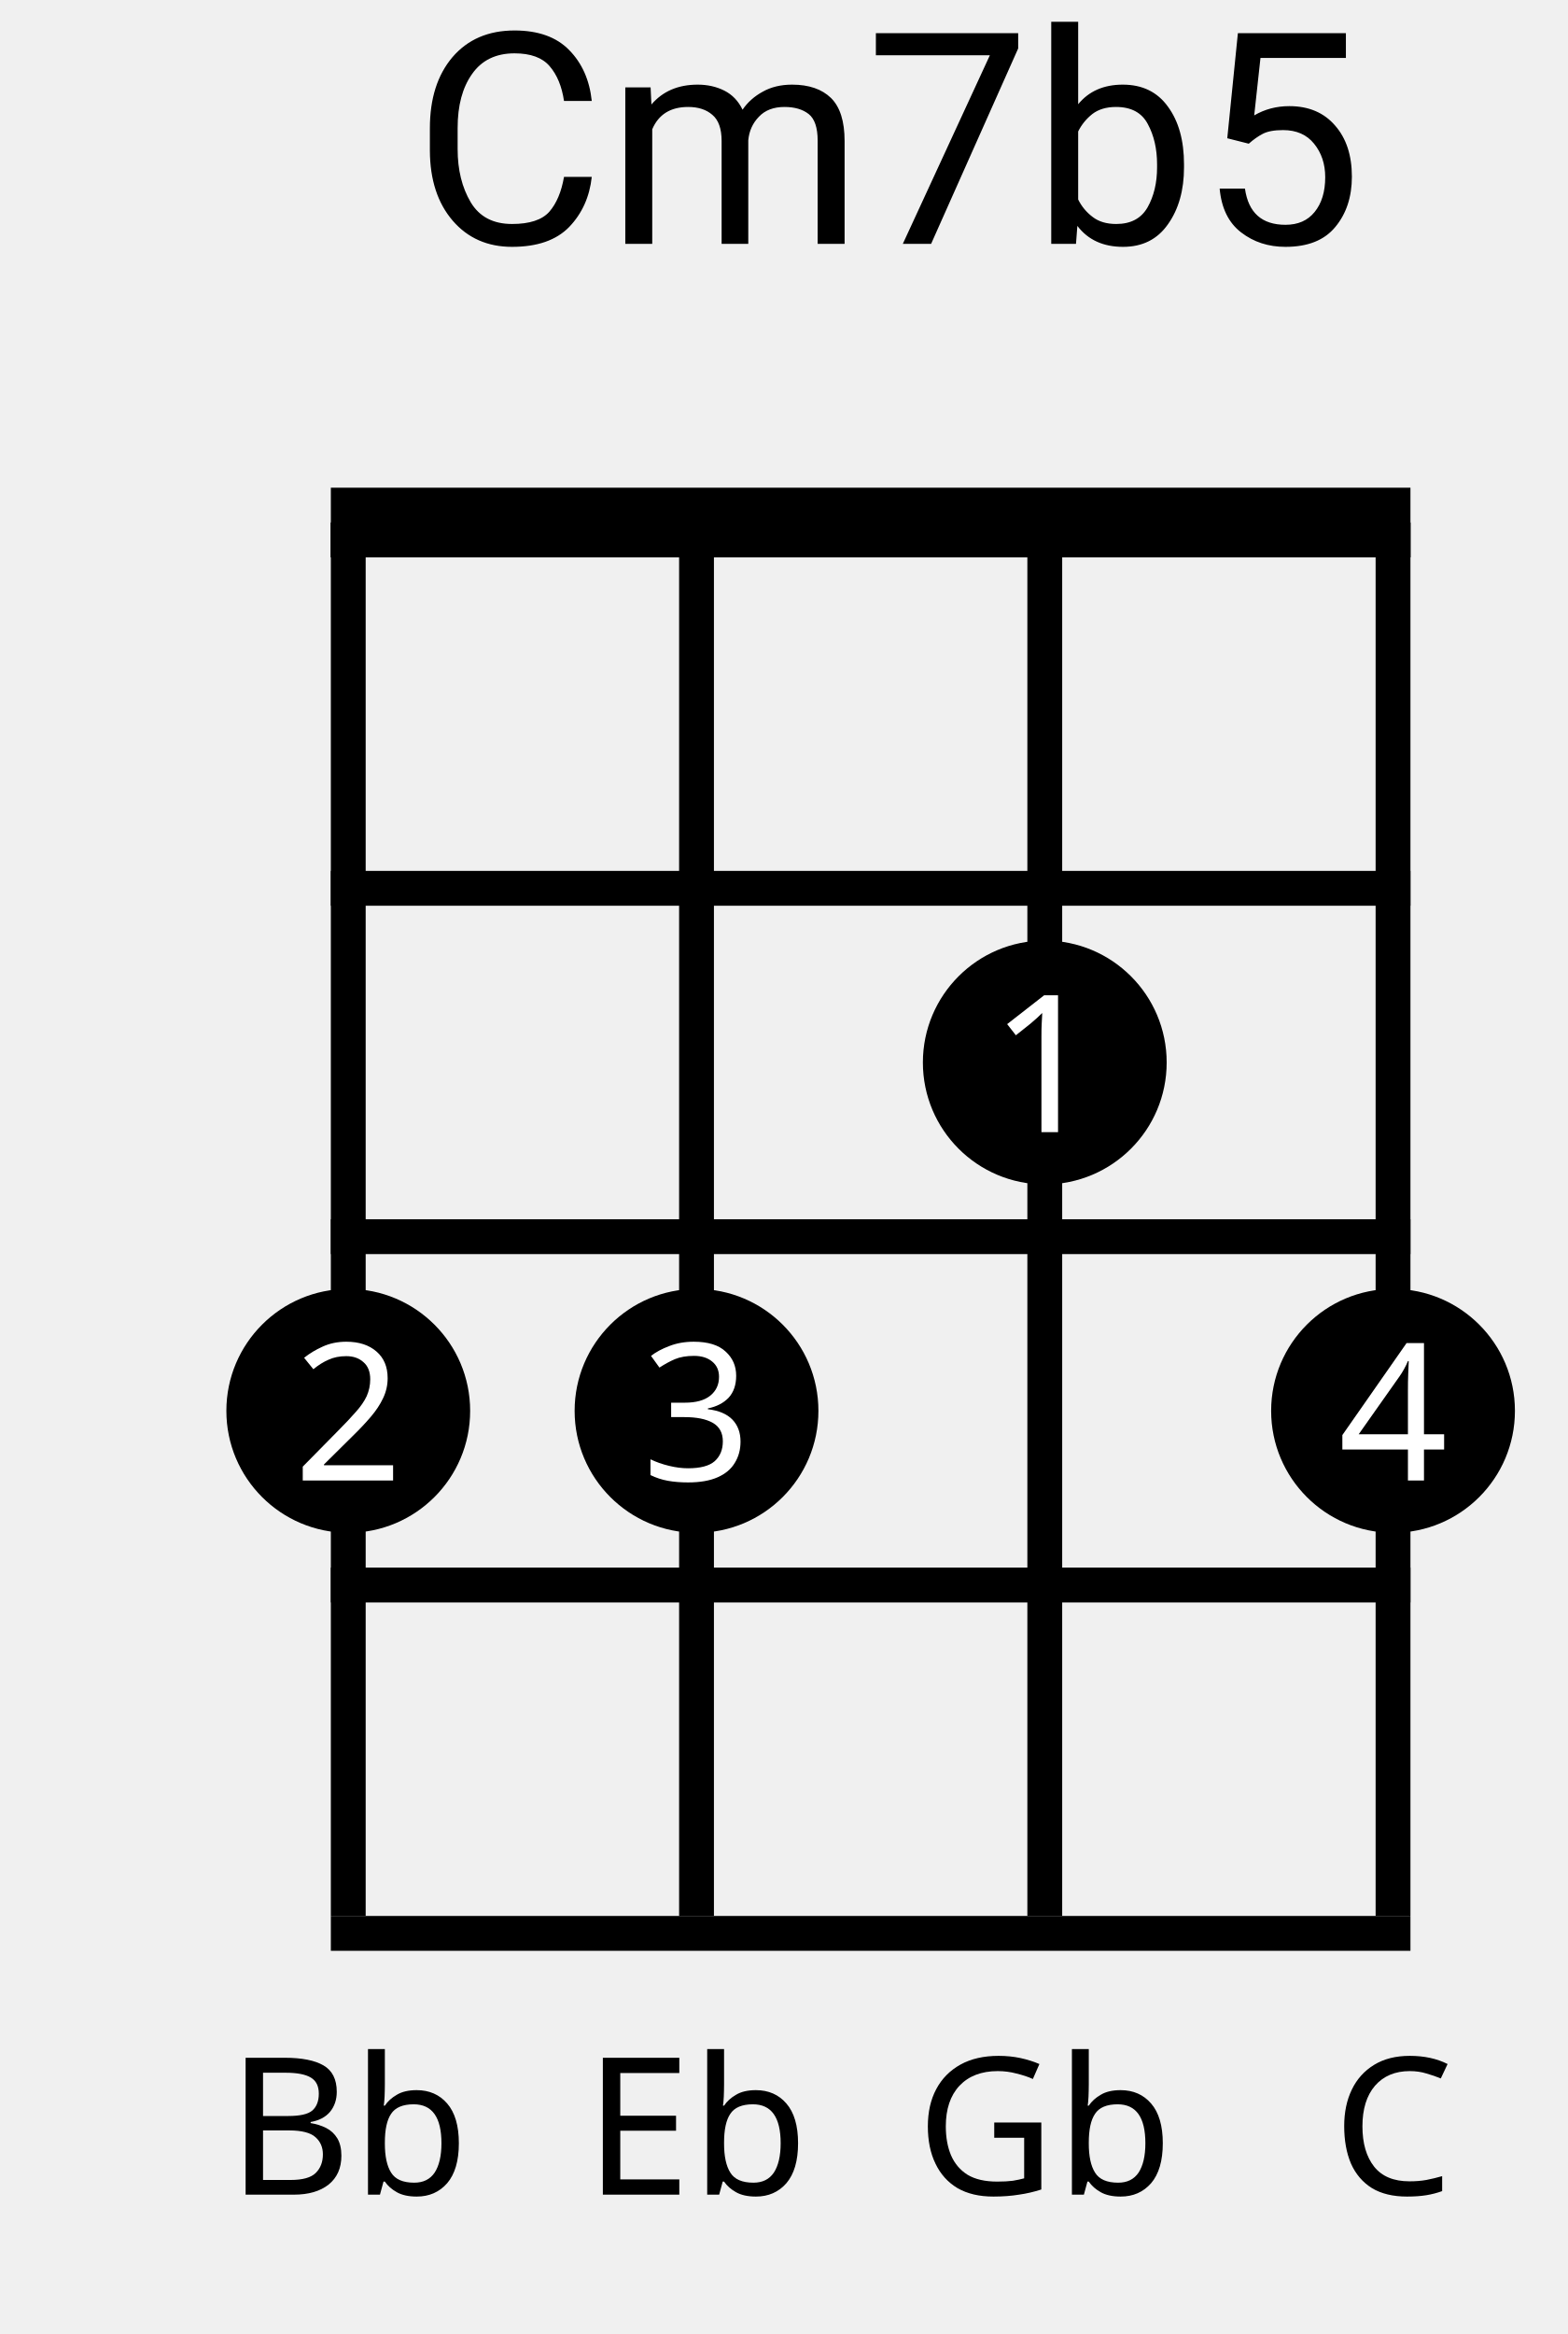
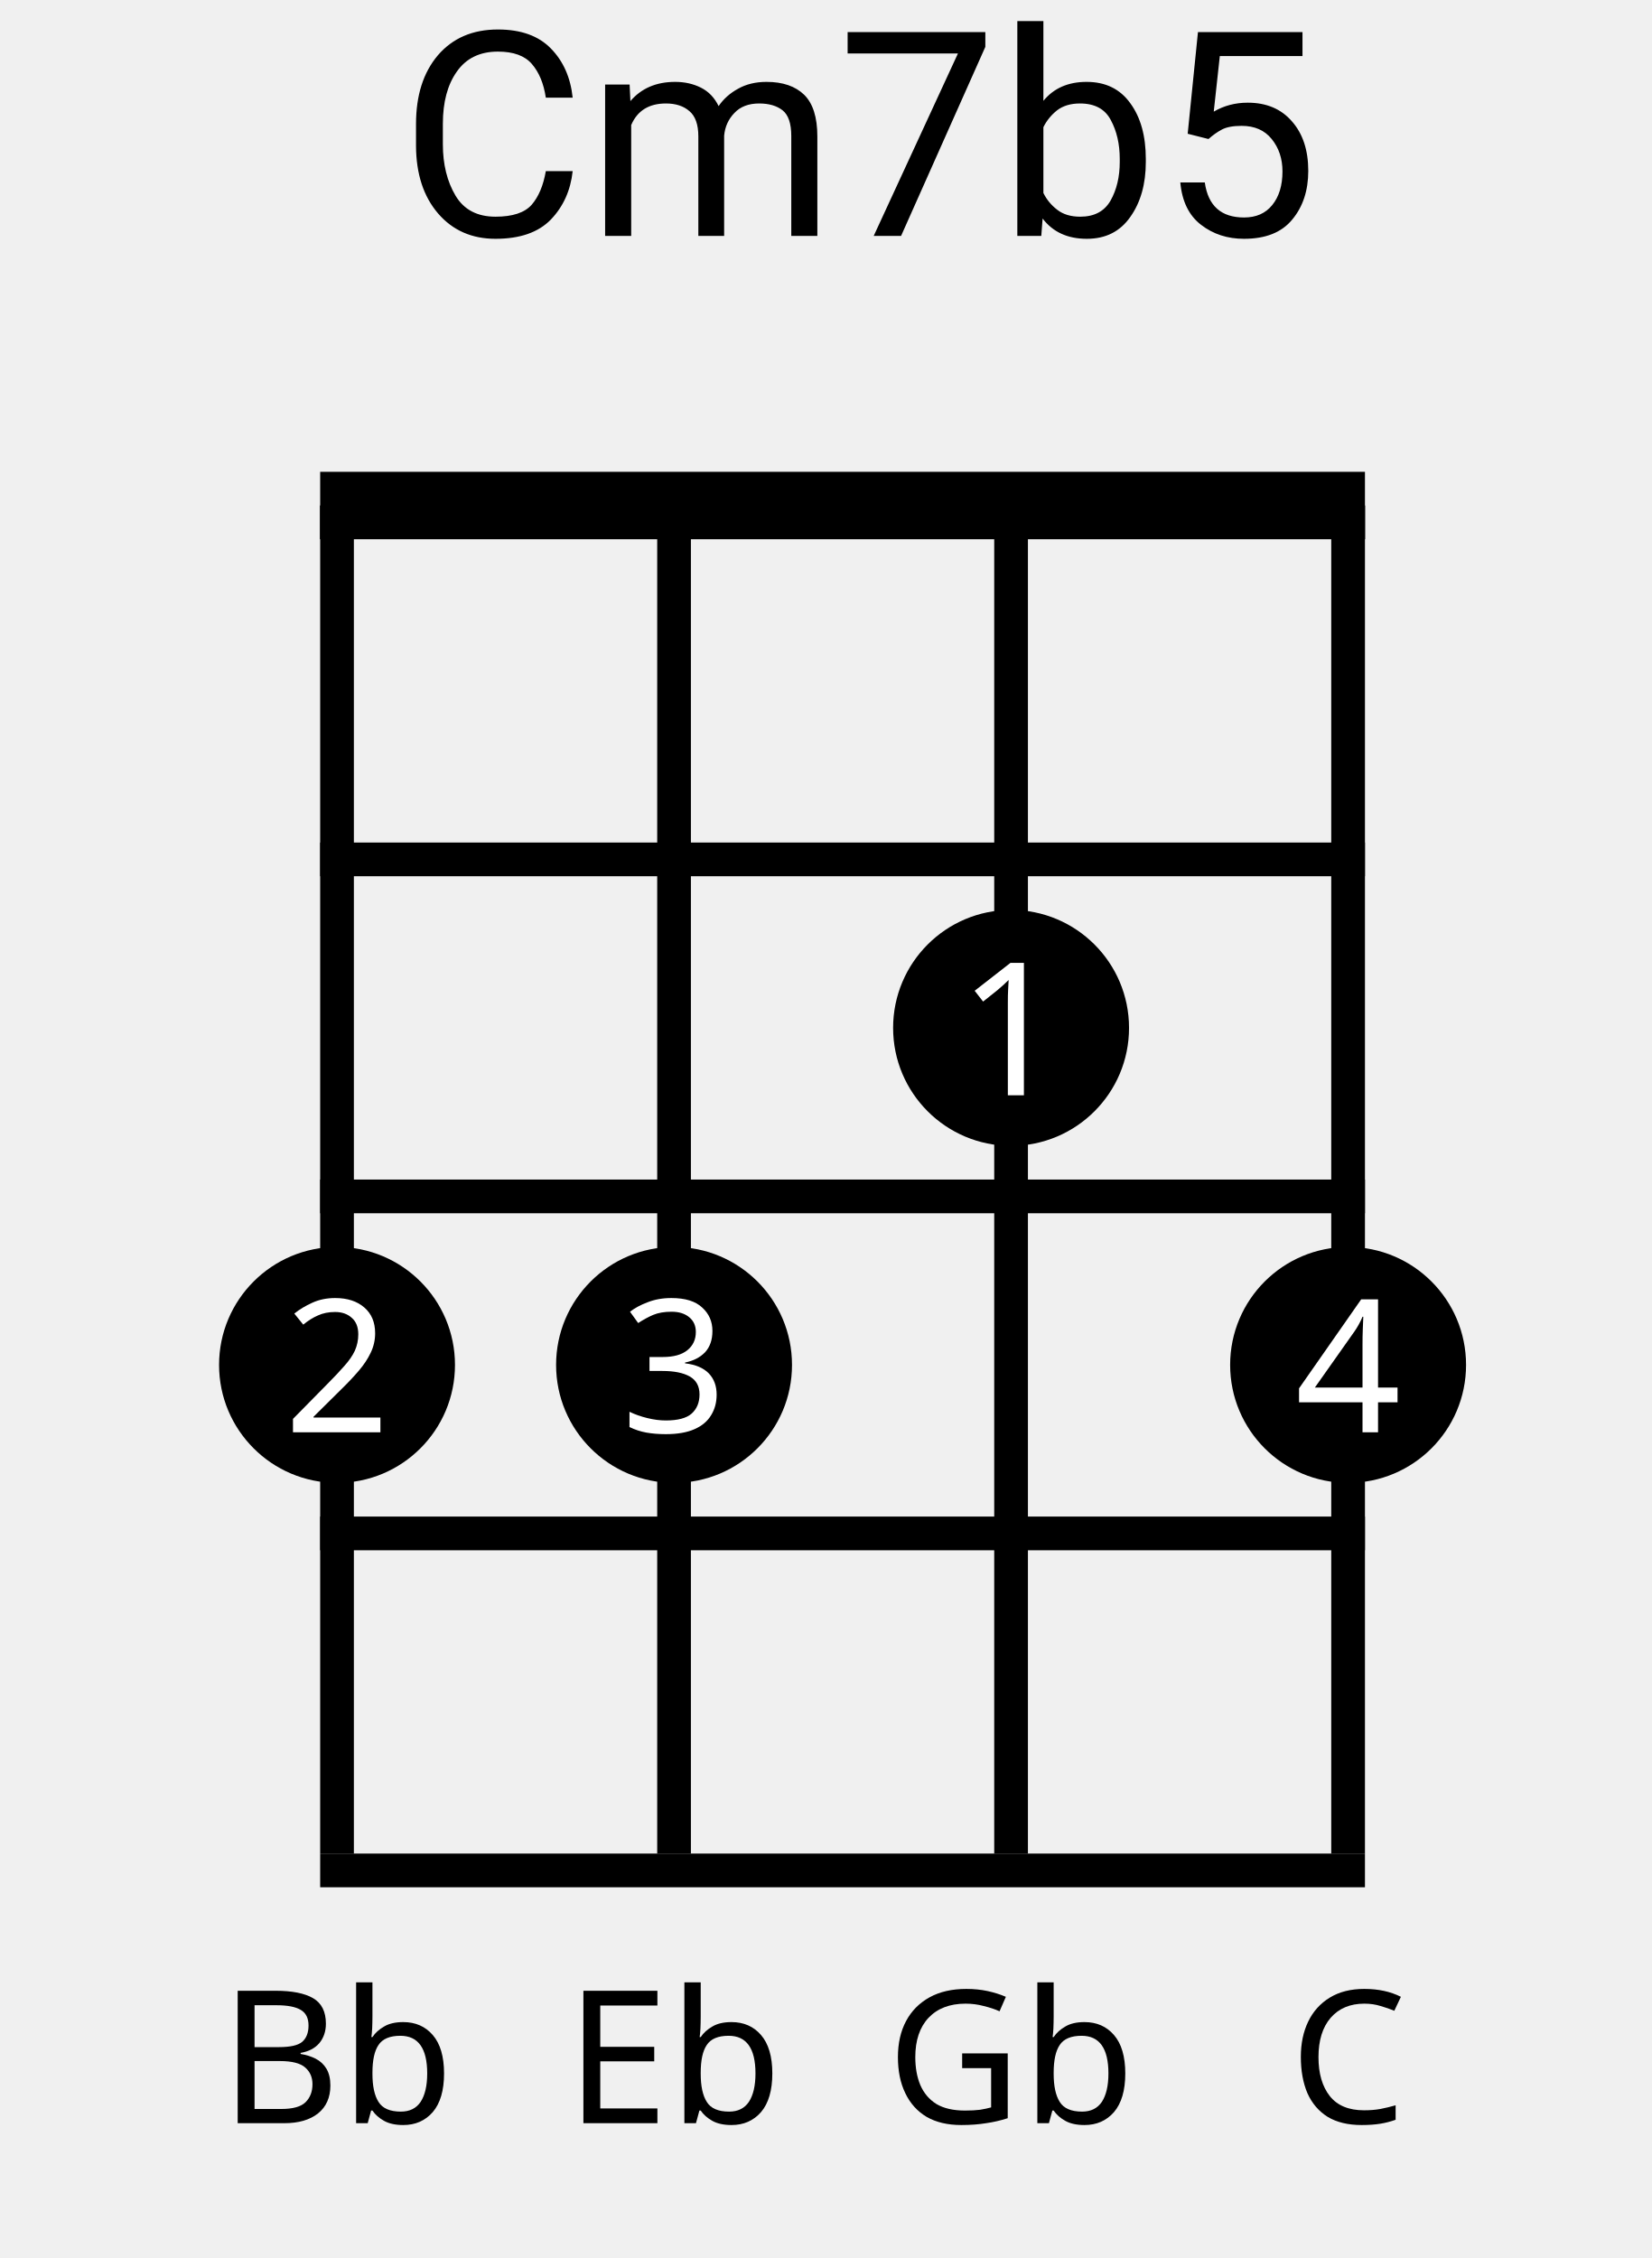
- <svg xmlns="http://www.w3.org/2000/svg" id="ukeChordSvg" width="90" height="134" viewBox="0 0 84 134" style="font-family: sans-serif; font-size: 11px;" class="style-scope uke-chord">
+ <svg xmlns="http://www.w3.org/2000/svg" id="ukeChordSvg" width="98" height="134" viewBox="0 0 92 134" style="font-family: sans-serif; font-size: 11px;" class="style-scope uke-chord">
  <text id="chordName" x="48" y="14" text-anchor="middle" style="font-size: 17px;font-family: Roboto, -apple-system, system-ui, BlinkMacSystemFont, 'Segoe UI', 'Helvetica Neue', Arial, sans-serif;" fill="black" class="style-scope uke-chord">Cm7b5</text>
  <g id="svgChord" transform="translate(16,28)" class="style-scope uke-chord">
    <text id="position" x="-14" y="17" text-anchor="middle" class="style-scope uke-chord" />
    <rect id="nut" height="4" width="62" fill="black" style="visibility: visible;" class="style-scope uke-chord" />
    <g id="diamond" style="visibility:hidden;" class="style-scope uke-chord">
      <rect width="14" height="14" transform="translate(0,-10),rotate(45)" fill="black" class="style-scope uke-chord" />
    </g>
    <g id="strings" transform="translate(0,2)" class="style-scope uke-chord">
      <rect height="80" width="2" x="0" fill="black" class="style-scope uke-chord" />
      <rect height="80" width="2" x="20" fill="black" class="style-scope uke-chord" />
      <rect height="80" width="2" x="40" fill="black" class="style-scope uke-chord" />
      <rect height="80" width="2" x="60" fill="black" class="style-scope uke-chord" />
    </g>
    <g id="frets" transform="translate(0,2)" class="style-scope uke-chord">
      <rect height="2" width="62" y="0" fill="black" class="style-scope uke-chord" />
      <rect height="2" width="62" y="20" fill="black" class="style-scope uke-chord" />
      <rect height="2" width="62" y="40" fill="black" class="style-scope uke-chord" />
      <rect height="2" width="62" y="60" fill="black" class="style-scope uke-chord" />
      <rect height="2" width="62" y="80" fill="black" class="style-scope uke-chord" />
    </g>
    <g id="closedStrings" transform="translate(1,13)" class="style-scope uke-chord">
      <g id="closedString0" style="visibility: visible;" class="style-scope uke-chord" transform="translate(0,40)">
        <circle r="7" fill="black" class="style-scope uke-chord" />
        <text fill="white" id="finger0" y="4" text-anchor="middle" class="style-scope uke-chord">2</text>
      </g>
      <g id="closedString1" style="visibility: visible;" class="style-scope uke-chord" transform="translate(20,40)">
        <circle r="7" fill="black" class="style-scope uke-chord" />
        <text fill="white" id="finger1" y="4" text-anchor="middle" class="style-scope uke-chord">3</text>
      </g>
      <g id="closedString2" style="visibility: visible;" class="style-scope uke-chord" transform="translate(40,20)">
        <circle r="7" fill="black" class="style-scope uke-chord" />
        <text fill="white" id="finger2" y="4" text-anchor="middle" class="style-scope uke-chord">1</text>
      </g>
      <g id="closedString3" style="visibility: visible;" class="style-scope uke-chord" transform="translate(60,40)">
        <circle r="7" fill="black" class="style-scope uke-chord" />
        <text fill="white" id="finger3" y="4" text-anchor="middle" class="style-scope uke-chord">4</text>
      </g>
    </g>
    <g id="openStrings" transform="translate(1,-5)" class="style-scope uke-chord">
      <circle id="openString0" cx="0" r="3" fill="none" stroke="black" stroke-width="1" style="visibility: hidden;" class="style-scope uke-chord" />
      <circle id="openString1" cx="20" r="3" fill="none" stroke="black" stroke-width="1" style="visibility: hidden;" class="style-scope uke-chord" />
      <circle id="openString2" cx="40" r="3" fill="none" stroke="black" stroke-width="1" style="visibility: hidden;" class="style-scope uke-chord" />
      <circle id="openString3" cx="60" r="3" fill="none" stroke="black" stroke-width="1" style="visibility: hidden;" class="style-scope uke-chord" />
    </g>
    <g id="subText" transform="translate(1,98)" class="style-scope uke-chord">
      <text id="subText0" x="0" text-anchor="middle" fill="black" class="style-scope uke-chord">Bb</text>
      <text id="subText1" x="20" text-anchor="middle" fill="black" class="style-scope uke-chord">Eb</text>
      <text id="subText2" x="40" text-anchor="middle" fill="black" class="style-scope uke-chord">Gb</text>
      <text id="subText3" x="60" text-anchor="middle" fill="black" class="style-scope uke-chord">C</text>
    </g>
  </g>
</svg>
